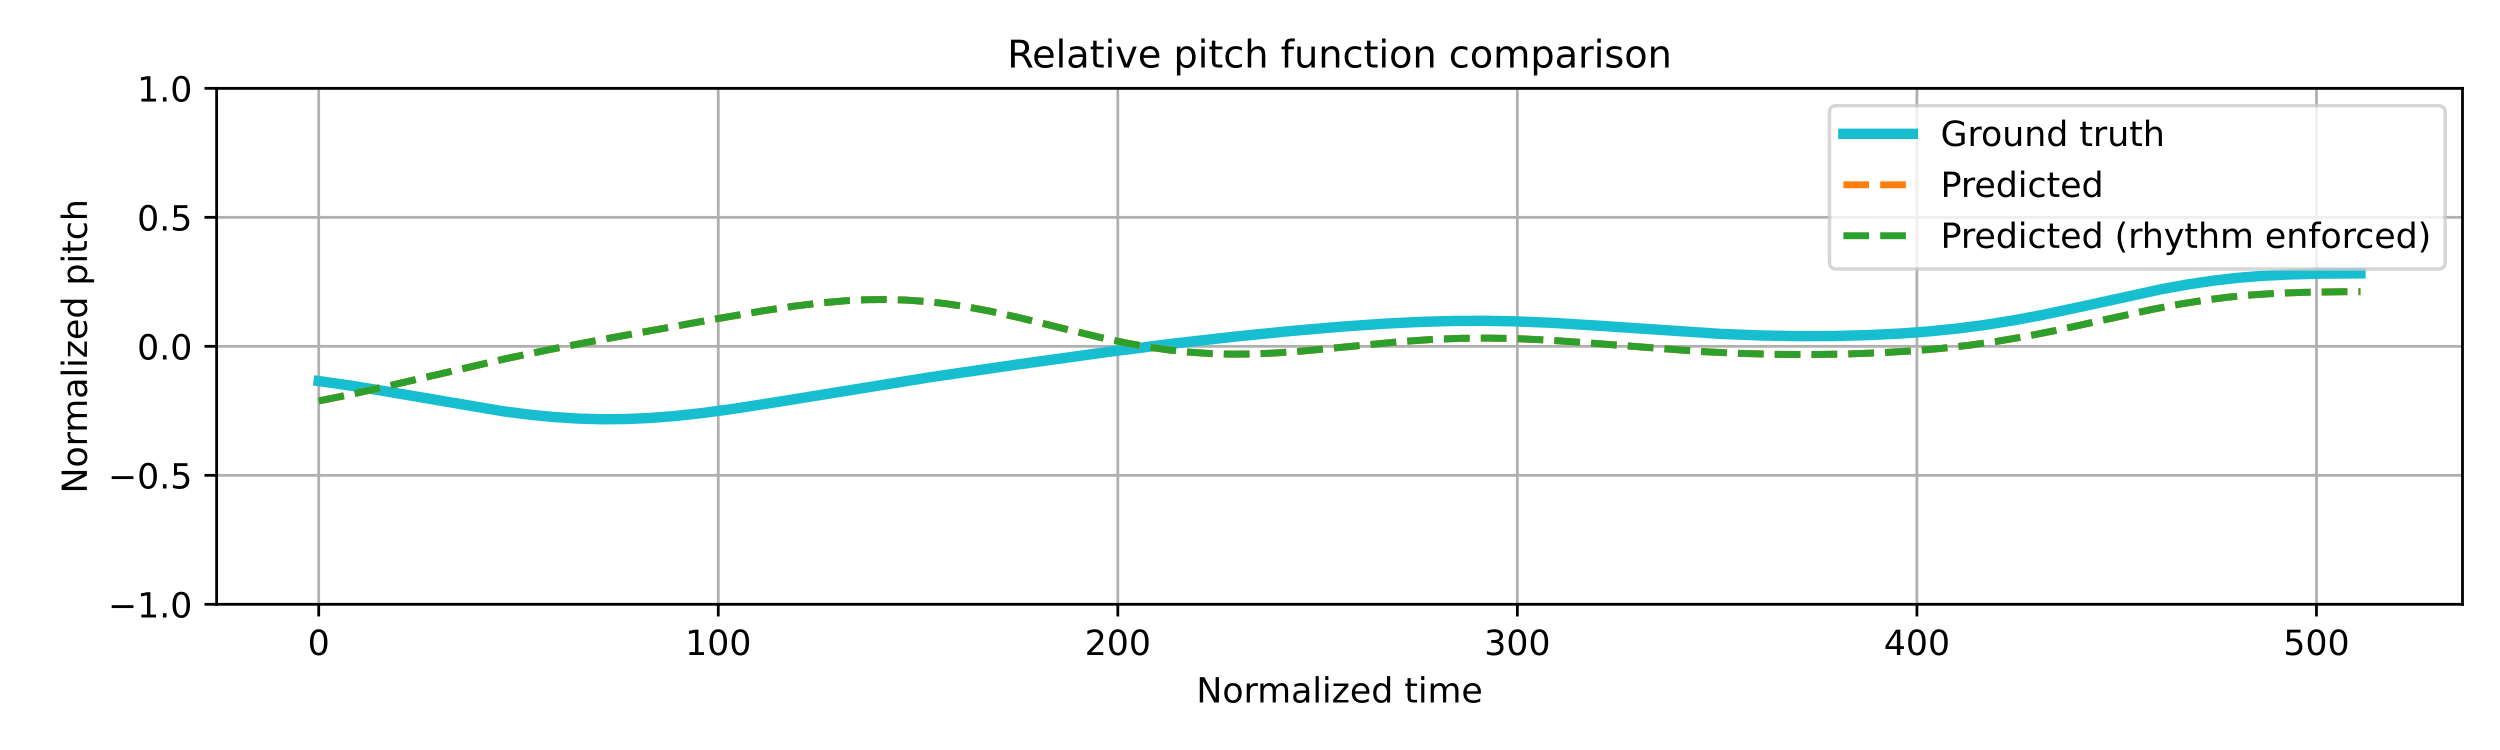
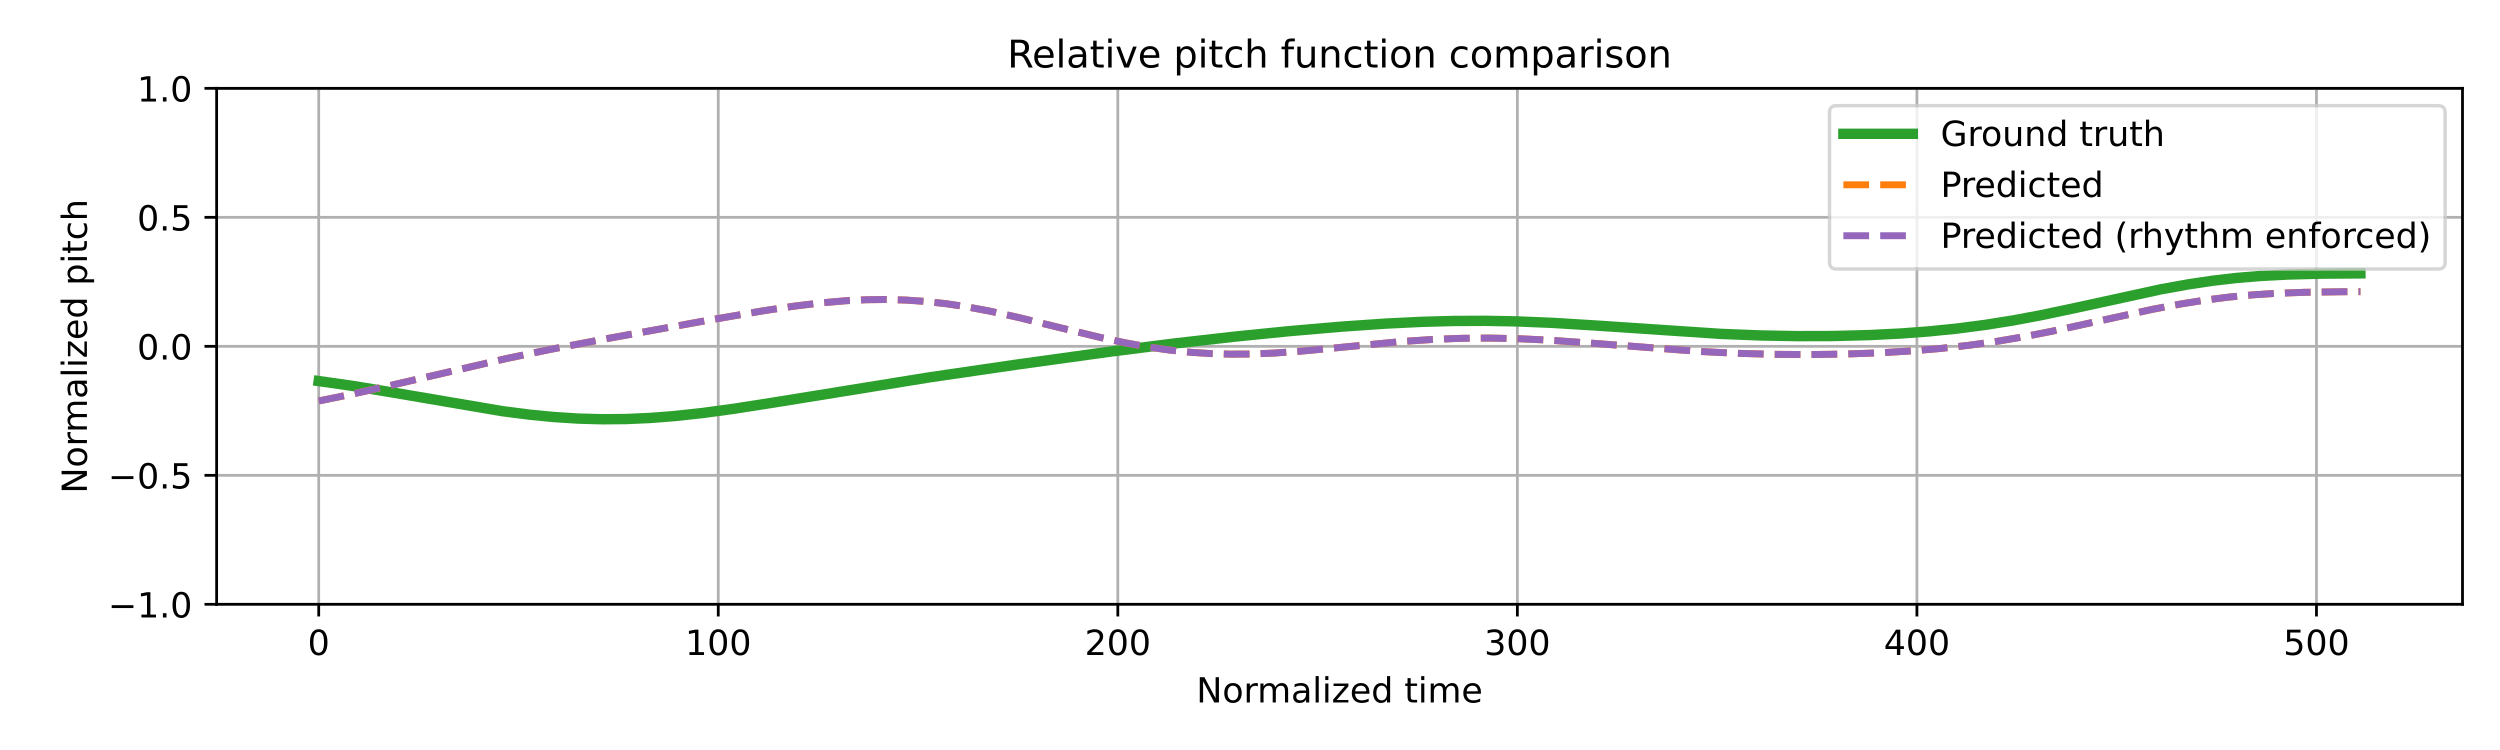
<svg xmlns="http://www.w3.org/2000/svg" xmlns:xlink="http://www.w3.org/1999/xlink" width="720pt" height="216pt" viewBox="0 0 720 216" version="1.1">
  <defs>
    <style type="text/css">*{stroke-linejoin: round; stroke-linecap: butt}</style>
  </defs>
  <g id="figure_1">
    <g id="patch_1">
      <path d="M 0 216  L 720 216  L 720 0  L 0 0  z " style="fill: #ffffff" />
    </g>
    <g id="axes_1">
      <g id="patch_2">
        <path d="M 62.39 174.04  L 709.2 174.04  L 709.2 25.44  L 62.39 25.44  z " style="fill: #ffffff" />
      </g>
      <g id="matplotlib.axis_1">
        <g id="xtick_1">
          <g id="line2d_1">
-             <path d="M 91.79 174.04  L 91.79 25.44  " clip-path="url(#p5fb8a4e6dc)" style="fill: none; stroke: #b0b0b0; stroke-width: 0.8; stroke-linecap: square" />
+             <path d="M 91.79 174.04  L 91.79 25.44  " clip-path="url(#p3cae52151e)" style="fill: none; stroke: #b0b0b0; stroke-width: 0.8; stroke-linecap: square" />
          </g>
          <g id="line2d_2">
            <defs>
-               <path id="m353bdb9e5b" d="M 0 0  L 0 3.5  " style="stroke: #000000; stroke-width: 0.8" />
-             </defs>
-             <g>
-               <use xlink:href="#m353bdb9e5b" x="91.79" y="174.04" style="stroke: #000000; stroke-width: 0.8" />
+               <path id="macdf8c54fc" d="M 0 0  L 0 3.5  " style="stroke: #000000; stroke-width: 0.8" />
+             </defs>
+             <g>
+               <use xlink:href="#macdf8c54fc" x="91.79" y="174.04" style="stroke: #000000; stroke-width: 0.8" />
            </g>
          </g>
          <g id="text_1">
            <g transform="translate(88.60921 188.6384) scale(0.1 -0.1)">
              <defs>
                <path id="DejaVuSans-30" d="M 2034 4250  Q 1547 4250 1301 3770  Q 1056 3291 1056 2328  Q 1056 1369 1301 889  Q 1547 409 2034 409  Q 2525 409 2770 889  Q 3016 1369 3016 2328  Q 3016 3291 2770 3770  Q 2525 4250 2034 4250  z M 2034 4750  Q 2819 4750 3233 4129  Q 3647 3509 3647 2328  Q 3647 1150 3233 529  Q 2819 -91 2034 -91  Q 1250 -91 836 529  Q 422 1150 422 2328  Q 422 3509 836 4129  Q 1250 4750 2034 4750  z " transform="scale(0.015625)" />
              </defs>
              <use xlink:href="#DejaVuSans-30" />
            </g>
          </g>
        </g>
        <g id="xtick_2">
          <g id="line2d_3">
-             <path d="M 206.861 174.04  L 206.861 25.44  " clip-path="url(#p5fb8a4e6dc)" style="fill: none; stroke: #b0b0b0; stroke-width: 0.8; stroke-linecap: square" />
+             <path d="M 206.861 174.04  L 206.861 25.44  " clip-path="url(#p3cae52151e)" style="fill: none; stroke: #b0b0b0; stroke-width: 0.8; stroke-linecap: square" />
          </g>
          <g id="line2d_4">
            <g>
-               <use xlink:href="#m353bdb9e5b" x="206.861" y="174.04" style="stroke: #000000; stroke-width: 0.8" />
+               <use xlink:href="#macdf8c54fc" x="206.861" y="174.04" style="stroke: #000000; stroke-width: 0.8" />
            </g>
          </g>
          <g id="text_2">
            <g transform="translate(197.317 188.6384) scale(0.1 -0.1)">
              <defs>
                <path id="DejaVuSans-31" d="M 794 531  L 1825 531  L 1825 4091  L 703 3866  L 703 4441  L 1819 4666  L 2450 4666  L 2450 531  L 3481 531  L 3481 0  L 794 0  L 794 531  z " transform="scale(0.015625)" />
              </defs>
              <use xlink:href="#DejaVuSans-31" />
              <use xlink:href="#DejaVuSans-30" transform="translate(63.62305 0)" />
              <use xlink:href="#DejaVuSans-30" transform="translate(127.2461 0)" />
            </g>
          </g>
        </g>
        <g id="xtick_3">
          <g id="line2d_5">
-             <path d="M 321.931 174.04  L 321.931 25.44  " clip-path="url(#p5fb8a4e6dc)" style="fill: none; stroke: #b0b0b0; stroke-width: 0.8; stroke-linecap: square" />
+             <path d="M 321.931 174.04  L 321.931 25.44  " clip-path="url(#p3cae52151e)" style="fill: none; stroke: #b0b0b0; stroke-width: 0.8; stroke-linecap: square" />
          </g>
          <g id="line2d_6">
            <g>
-               <use xlink:href="#m353bdb9e5b" x="321.931" y="174.04" style="stroke: #000000; stroke-width: 0.8" />
+               <use xlink:href="#macdf8c54fc" x="321.931" y="174.04" style="stroke: #000000; stroke-width: 0.8" />
            </g>
          </g>
          <g id="text_3">
            <g transform="translate(312.3872 188.6384) scale(0.1 -0.1)">
              <defs>
                <path id="DejaVuSans-32" d="M 1228 531  L 3431 531  L 3431 0  L 469 0  L 469 531  Q 828 903 1448 1529  Q 2069 2156 2228 2338  Q 2531 2678 2651 2914  Q 2772 3150 2772 3378  Q 2772 3750 2511 3984  Q 2250 4219 1831 4219  Q 1534 4219 1204 4116  Q 875 4013 500 3803  L 500 4441  Q 881 4594 1212 4672  Q 1544 4750 1819 4750  Q 2544 4750 2975 4387  Q 3406 4025 3406 3419  Q 3406 3131 3298 2873  Q 3191 2616 2906 2266  Q 2828 2175 2409 1742  Q 1991 1309 1228 531  z " transform="scale(0.015625)" />
              </defs>
              <use xlink:href="#DejaVuSans-32" />
              <use xlink:href="#DejaVuSans-30" transform="translate(63.62305 0)" />
              <use xlink:href="#DejaVuSans-30" transform="translate(127.2461 0)" />
            </g>
          </g>
        </g>
        <g id="xtick_4">
          <g id="line2d_7">
-             <path d="M 437.001 174.04  L 437.001 25.44  " clip-path="url(#p5fb8a4e6dc)" style="fill: none; stroke: #b0b0b0; stroke-width: 0.8; stroke-linecap: square" />
+             <path d="M 437.001 174.04  L 437.001 25.44  " clip-path="url(#p3cae52151e)" style="fill: none; stroke: #b0b0b0; stroke-width: 0.8; stroke-linecap: square" />
          </g>
          <g id="line2d_8">
            <g>
-               <use xlink:href="#m353bdb9e5b" x="437.001" y="174.04" style="stroke: #000000; stroke-width: 0.8" />
+               <use xlink:href="#macdf8c54fc" x="437.001" y="174.04" style="stroke: #000000; stroke-width: 0.8" />
            </g>
          </g>
          <g id="text_4">
            <g transform="translate(427.4575 188.6384) scale(0.1 -0.1)">
              <defs>
                <path id="DejaVuSans-33" d="M 2597 2516  Q 3050 2419 3304 2112  Q 3559 1806 3559 1356  Q 3559 666 3084 287  Q 2609 -91 1734 -91  Q 1441 -91 1130 -33  Q 819 25 488 141  L 488 750  Q 750 597 1062 519  Q 1375 441 1716 441  Q 2309 441 2620 675  Q 2931 909 2931 1356  Q 2931 1769 2642 2001  Q 2353 2234 1838 2234  L 1294 2234  L 1294 2753  L 1863 2753  Q 2328 2753 2575 2939  Q 2822 3125 2822 3475  Q 2822 3834 2567 4026  Q 2313 4219 1838 4219  Q 1578 4219 1281 4162  Q 984 4106 628 3988  L 628 4550  Q 988 4650 1302 4700  Q 1616 4750 1894 4750  Q 2613 4750 3031 4423  Q 3450 4097 3450 3541  Q 3450 3153 3228 2886  Q 3006 2619 2597 2516  z " transform="scale(0.015625)" />
              </defs>
              <use xlink:href="#DejaVuSans-33" />
              <use xlink:href="#DejaVuSans-30" transform="translate(63.62305 0)" />
              <use xlink:href="#DejaVuSans-30" transform="translate(127.2461 0)" />
            </g>
          </g>
        </g>
        <g id="xtick_5">
          <g id="line2d_9">
-             <path d="M 552.072 174.04  L 552.072 25.44  " clip-path="url(#p5fb8a4e6dc)" style="fill: none; stroke: #b0b0b0; stroke-width: 0.8; stroke-linecap: square" />
+             <path d="M 552.072 174.04  L 552.072 25.44  " clip-path="url(#p3cae52151e)" style="fill: none; stroke: #b0b0b0; stroke-width: 0.8; stroke-linecap: square" />
          </g>
          <g id="line2d_10">
            <g>
-               <use xlink:href="#m353bdb9e5b" x="552.072" y="174.04" style="stroke: #000000; stroke-width: 0.8" />
+               <use xlink:href="#macdf8c54fc" x="552.072" y="174.04" style="stroke: #000000; stroke-width: 0.8" />
            </g>
          </g>
          <g id="text_5">
            <g transform="translate(542.5278 188.6384) scale(0.1 -0.1)">
              <defs>
                <path id="DejaVuSans-34" d="M 2419 4116  L 825 1625  L 2419 1625  L 2419 4116  z M 2253 4666  L 3047 4666  L 3047 1625  L 3713 1625  L 3713 1100  L 3047 1100  L 3047 0  L 2419 0  L 2419 1100  L 313 1100  L 313 1709  L 2253 4666  z " transform="scale(0.015625)" />
              </defs>
              <use xlink:href="#DejaVuSans-34" />
              <use xlink:href="#DejaVuSans-30" transform="translate(63.62305 0)" />
              <use xlink:href="#DejaVuSans-30" transform="translate(127.2461 0)" />
            </g>
          </g>
        </g>
        <g id="xtick_6">
          <g id="line2d_11">
-             <path d="M 667.142 174.04  L 667.142 25.44  " clip-path="url(#p5fb8a4e6dc)" style="fill: none; stroke: #b0b0b0; stroke-width: 0.8; stroke-linecap: square" />
+             <path d="M 667.142 174.04  L 667.142 25.44  " clip-path="url(#p3cae52151e)" style="fill: none; stroke: #b0b0b0; stroke-width: 0.8; stroke-linecap: square" />
          </g>
          <g id="line2d_12">
            <g>
-               <use xlink:href="#m353bdb9e5b" x="667.142" y="174.04" style="stroke: #000000; stroke-width: 0.8" />
+               <use xlink:href="#macdf8c54fc" x="667.142" y="174.04" style="stroke: #000000; stroke-width: 0.8" />
            </g>
          </g>
          <g id="text_6">
            <g transform="translate(657.5981 188.6384) scale(0.1 -0.1)">
              <defs>
                <path id="DejaVuSans-35" d="M 691 4666  L 3169 4666  L 3169 4134  L 1269 4134  L 1269 2991  Q 1406 3038 1543 3061  Q 1681 3084 1819 3084  Q 2600 3084 3056 2656  Q 3513 2228 3513 1497  Q 3513 744 3044 326  Q 2575 -91 1722 -91  Q 1428 -91 1123 -41  Q 819 9 494 109  L 494 744  Q 775 591 1075 516  Q 1375 441 1709 441  Q 2250 441 2565 725  Q 2881 1009 2881 1497  Q 2881 1984 2565 2268  Q 2250 2553 1709 2553  Q 1456 2553 1204 2497  Q 953 2441 691 2322  L 691 4666  z " transform="scale(0.015625)" />
              </defs>
              <use xlink:href="#DejaVuSans-35" />
              <use xlink:href="#DejaVuSans-30" transform="translate(63.62305 0)" />
              <use xlink:href="#DejaVuSans-30" transform="translate(127.2461 0)" />
            </g>
          </g>
        </g>
        <g id="text_7">
          <g transform="translate(344.5544 202.3166) scale(0.1 -0.1)">
            <defs>
              <path id="DejaVuSans-4e" d="M 628 4666  L 1478 4666  L 3547 763  L 3547 4666  L 4159 4666  L 4159 0  L 3309 0  L 1241 3903  L 1241 0  L 628 0  L 628 4666  z " transform="scale(0.015625)" />
              <path id="DejaVuSans-6f" d="M 1959 3097  Q 1497 3097 1228 2736  Q 959 2375 959 1747  Q 959 1119 1226 758  Q 1494 397 1959 397  Q 2419 397 2687 759  Q 2956 1122 2956 1747  Q 2956 2369 2687 2733  Q 2419 3097 1959 3097  z M 1959 3584  Q 2709 3584 3137 3096  Q 3566 2609 3566 1747  Q 3566 888 3137 398  Q 2709 -91 1959 -91  Q 1206 -91 779 398  Q 353 888 353 1747  Q 353 2609 779 3096  Q 1206 3584 1959 3584  z " transform="scale(0.015625)" />
              <path id="DejaVuSans-72" d="M 2631 2963  Q 2534 3019 2420 3045  Q 2306 3072 2169 3072  Q 1681 3072 1420 2755  Q 1159 2438 1159 1844  L 1159 0  L 581 0  L 581 3500  L 1159 3500  L 1159 2956  Q 1341 3275 1631 3429  Q 1922 3584 2338 3584  Q 2397 3584 2469 3576  Q 2541 3569 2628 3553  L 2631 2963  z " transform="scale(0.015625)" />
              <path id="DejaVuSans-6d" d="M 3328 2828  Q 3544 3216 3844 3400  Q 4144 3584 4550 3584  Q 5097 3584 5394 3201  Q 5691 2819 5691 2113  L 5691 0  L 5113 0  L 5113 2094  Q 5113 2597 4934 2840  Q 4756 3084 4391 3084  Q 3944 3084 3684 2787  Q 3425 2491 3425 1978  L 3425 0  L 2847 0  L 2847 2094  Q 2847 2600 2669 2842  Q 2491 3084 2119 3084  Q 1678 3084 1418 2786  Q 1159 2488 1159 1978  L 1159 0  L 581 0  L 581 3500  L 1159 3500  L 1159 2956  Q 1356 3278 1631 3431  Q 1906 3584 2284 3584  Q 2666 3584 2933 3390  Q 3200 3197 3328 2828  z " transform="scale(0.015625)" />
              <path id="DejaVuSans-61" d="M 2194 1759  Q 1497 1759 1228 1600  Q 959 1441 959 1056  Q 959 750 1161 570  Q 1363 391 1709 391  Q 2188 391 2477 730  Q 2766 1069 2766 1631  L 2766 1759  L 2194 1759  z M 3341 1997  L 3341 0  L 2766 0  L 2766 531  Q 2569 213 2275 61  Q 1981 -91 1556 -91  Q 1019 -91 701 211  Q 384 513 384 1019  Q 384 1609 779 1909  Q 1175 2209 1959 2209  L 2766 2209  L 2766 2266  Q 2766 2663 2505 2880  Q 2244 3097 1772 3097  Q 1472 3097 1187 3025  Q 903 2953 641 2809  L 641 3341  Q 956 3463 1253 3523  Q 1550 3584 1831 3584  Q 2591 3584 2966 3190  Q 3341 2797 3341 1997  z " transform="scale(0.015625)" />
              <path id="DejaVuSans-6c" d="M 603 4863  L 1178 4863  L 1178 0  L 603 0  L 603 4863  z " transform="scale(0.015625)" />
              <path id="DejaVuSans-69" d="M 603 3500  L 1178 3500  L 1178 0  L 603 0  L 603 3500  z M 603 4863  L 1178 4863  L 1178 4134  L 603 4134  L 603 4863  z " transform="scale(0.015625)" />
              <path id="DejaVuSans-7a" d="M 353 3500  L 3084 3500  L 3084 2975  L 922 459  L 3084 459  L 3084 0  L 275 0  L 275 525  L 2438 3041  L 353 3041  L 353 3500  z " transform="scale(0.015625)" />
              <path id="DejaVuSans-65" d="M 3597 1894  L 3597 1613  L 953 1613  Q 991 1019 1311 708  Q 1631 397 2203 397  Q 2534 397 2845 478  Q 3156 559 3463 722  L 3463 178  Q 3153 47 2828 -22  Q 2503 -91 2169 -91  Q 1331 -91 842 396  Q 353 884 353 1716  Q 353 2575 817 3079  Q 1281 3584 2069 3584  Q 2775 3584 3186 3129  Q 3597 2675 3597 1894  z M 3022 2063  Q 3016 2534 2758 2815  Q 2500 3097 2075 3097  Q 1594 3097 1305 2825  Q 1016 2553 972 2059  L 3022 2063  z " transform="scale(0.015625)" />
              <path id="DejaVuSans-64" d="M 2906 2969  L 2906 4863  L 3481 4863  L 3481 0  L 2906 0  L 2906 525  Q 2725 213 2448 61  Q 2172 -91 1784 -91  Q 1150 -91 751 415  Q 353 922 353 1747  Q 353 2572 751 3078  Q 1150 3584 1784 3584  Q 2172 3584 2448 3432  Q 2725 3281 2906 2969  z M 947 1747  Q 947 1113 1208 752  Q 1469 391 1925 391  Q 2381 391 2643 752  Q 2906 1113 2906 1747  Q 2906 2381 2643 2742  Q 2381 3103 1925 3103  Q 1469 3103 1208 2742  Q 947 2381 947 1747  z " transform="scale(0.015625)" />
              <path id="DejaVuSans-20" transform="scale(0.015625)" />
              <path id="DejaVuSans-74" d="M 1172 4494  L 1172 3500  L 2356 3500  L 2356 3053  L 1172 3053  L 1172 1153  Q 1172 725 1289 603  Q 1406 481 1766 481  L 2356 481  L 2356 0  L 1766 0  Q 1100 0 847 248  Q 594 497 594 1153  L 594 3053  L 172 3053  L 172 3500  L 594 3500  L 594 4494  L 1172 4494  z " transform="scale(0.015625)" />
            </defs>
            <use xlink:href="#DejaVuSans-4e" />
            <use xlink:href="#DejaVuSans-6f" transform="translate(74.80469 0)" />
            <use xlink:href="#DejaVuSans-72" transform="translate(135.9863 0)" />
            <use xlink:href="#DejaVuSans-6d" transform="translate(175.3496 0)" />
            <use xlink:href="#DejaVuSans-61" transform="translate(272.7617 0)" />
            <use xlink:href="#DejaVuSans-6c" transform="translate(334.041 0)" />
            <use xlink:href="#DejaVuSans-69" transform="translate(361.8242 0)" />
            <use xlink:href="#DejaVuSans-7a" transform="translate(389.6074 0)" />
            <use xlink:href="#DejaVuSans-65" transform="translate(442.0977 0)" />
            <use xlink:href="#DejaVuSans-64" transform="translate(503.6211 0)" />
            <use xlink:href="#DejaVuSans-20" transform="translate(567.0977 0)" />
            <use xlink:href="#DejaVuSans-74" transform="translate(598.8848 0)" />
            <use xlink:href="#DejaVuSans-69" transform="translate(638.0938 0)" />
            <use xlink:href="#DejaVuSans-6d" transform="translate(665.877 0)" />
            <use xlink:href="#DejaVuSans-65" transform="translate(763.2891 0)" />
          </g>
        </g>
      </g>
      <g id="matplotlib.axis_2">
        <g id="ytick_1">
          <g id="line2d_13">
-             <path d="M 62.39 174.04  L 709.2 174.04  " clip-path="url(#p5fb8a4e6dc)" style="fill: none; stroke: #b0b0b0; stroke-width: 0.8; stroke-linecap: square" />
+             <path d="M 62.39 174.04  L 709.2 174.04  " clip-path="url(#p3cae52151e)" style="fill: none; stroke: #b0b0b0; stroke-width: 0.8; stroke-linecap: square" />
          </g>
          <g id="line2d_14">
            <defs>
-               <path id="mafdc476814" d="M 0 0  L -3.5 0  " style="stroke: #000000; stroke-width: 0.8" />
-             </defs>
-             <g>
-               <use xlink:href="#mafdc476814" x="62.39" y="174.04" style="stroke: #000000; stroke-width: 0.8" />
+               <path id="mbfb6e3e167" d="M 0 0  L -3.5 0  " style="stroke: #000000; stroke-width: 0.8" />
+             </defs>
+             <g>
+               <use xlink:href="#mbfb6e3e167" x="62.39" y="174.04" style="stroke: #000000; stroke-width: 0.8" />
            </g>
          </g>
          <g id="text_8">
            <g transform="translate(31.10719 177.8392) scale(0.1 -0.1)">
              <defs>
                <path id="DejaVuSans-2212" d="M 678 2272  L 4684 2272  L 4684 1741  L 678 1741  L 678 2272  z " transform="scale(0.015625)" />
                <path id="DejaVuSans-2e" d="M 684 794  L 1344 794  L 1344 0  L 684 0  L 684 794  z " transform="scale(0.015625)" />
              </defs>
              <use xlink:href="#DejaVuSans-2212" />
              <use xlink:href="#DejaVuSans-31" transform="translate(83.78906 0)" />
              <use xlink:href="#DejaVuSans-2e" transform="translate(147.4121 0)" />
              <use xlink:href="#DejaVuSans-30" transform="translate(179.1992 0)" />
            </g>
          </g>
        </g>
        <g id="ytick_2">
          <g id="line2d_15">
-             <path d="M 62.39 136.89  L 709.2 136.89  " clip-path="url(#p5fb8a4e6dc)" style="fill: none; stroke: #b0b0b0; stroke-width: 0.8; stroke-linecap: square" />
+             <path d="M 62.39 136.89  L 709.2 136.89  " clip-path="url(#p3cae52151e)" style="fill: none; stroke: #b0b0b0; stroke-width: 0.8; stroke-linecap: square" />
          </g>
          <g id="line2d_16">
            <g>
-               <use xlink:href="#mafdc476814" x="62.39" y="136.89" style="stroke: #000000; stroke-width: 0.8" />
+               <use xlink:href="#mbfb6e3e167" x="62.39" y="136.89" style="stroke: #000000; stroke-width: 0.8" />
            </g>
          </g>
          <g id="text_9">
            <g transform="translate(31.10719 140.6892) scale(0.1 -0.1)">
              <use xlink:href="#DejaVuSans-2212" />
              <use xlink:href="#DejaVuSans-30" transform="translate(83.78906 0)" />
              <use xlink:href="#DejaVuSans-2e" transform="translate(147.4121 0)" />
              <use xlink:href="#DejaVuSans-35" transform="translate(179.1992 0)" />
            </g>
          </g>
        </g>
        <g id="ytick_3">
          <g id="line2d_17">
-             <path d="M 62.39 99.74  L 709.2 99.74  " clip-path="url(#p5fb8a4e6dc)" style="fill: none; stroke: #b0b0b0; stroke-width: 0.8; stroke-linecap: square" />
+             <path d="M 62.39 99.74  L 709.2 99.74  " clip-path="url(#p3cae52151e)" style="fill: none; stroke: #b0b0b0; stroke-width: 0.8; stroke-linecap: square" />
          </g>
          <g id="line2d_18">
            <g>
-               <use xlink:href="#mafdc476814" x="62.39" y="99.74" style="stroke: #000000; stroke-width: 0.8" />
+               <use xlink:href="#mbfb6e3e167" x="62.39" y="99.74" style="stroke: #000000; stroke-width: 0.8" />
            </g>
          </g>
          <g id="text_10">
            <g transform="translate(39.48687 103.5392) scale(0.1 -0.1)">
              <use xlink:href="#DejaVuSans-30" />
              <use xlink:href="#DejaVuSans-2e" transform="translate(63.62305 0)" />
              <use xlink:href="#DejaVuSans-30" transform="translate(95.41016 0)" />
            </g>
          </g>
        </g>
        <g id="ytick_4">
          <g id="line2d_19">
-             <path d="M 62.39 62.59  L 709.2 62.59  " clip-path="url(#p5fb8a4e6dc)" style="fill: none; stroke: #b0b0b0; stroke-width: 0.8; stroke-linecap: square" />
+             <path d="M 62.39 62.59  L 709.2 62.59  " clip-path="url(#p3cae52151e)" style="fill: none; stroke: #b0b0b0; stroke-width: 0.8; stroke-linecap: square" />
          </g>
          <g id="line2d_20">
            <g>
-               <use xlink:href="#mafdc476814" x="62.39" y="62.59" style="stroke: #000000; stroke-width: 0.8" />
+               <use xlink:href="#mbfb6e3e167" x="62.39" y="62.59" style="stroke: #000000; stroke-width: 0.8" />
            </g>
          </g>
          <g id="text_11">
            <g transform="translate(39.48687 66.38922) scale(0.1 -0.1)">
              <use xlink:href="#DejaVuSans-30" />
              <use xlink:href="#DejaVuSans-2e" transform="translate(63.62305 0)" />
              <use xlink:href="#DejaVuSans-35" transform="translate(95.41016 0)" />
            </g>
          </g>
        </g>
        <g id="ytick_5">
          <g id="line2d_21">
-             <path d="M 62.39 25.44  L 709.2 25.44  " clip-path="url(#p5fb8a4e6dc)" style="fill: none; stroke: #b0b0b0; stroke-width: 0.8; stroke-linecap: square" />
+             <path d="M 62.39 25.44  L 709.2 25.44  " clip-path="url(#p3cae52151e)" style="fill: none; stroke: #b0b0b0; stroke-width: 0.8; stroke-linecap: square" />
          </g>
          <g id="line2d_22">
            <g>
-               <use xlink:href="#mafdc476814" x="62.39" y="25.44" style="stroke: #000000; stroke-width: 0.8" />
+               <use xlink:href="#mbfb6e3e167" x="62.39" y="25.44" style="stroke: #000000; stroke-width: 0.8" />
            </g>
          </g>
          <g id="text_12">
            <g transform="translate(39.48687 29.23922) scale(0.1 -0.1)">
              <use xlink:href="#DejaVuSans-31" />
              <use xlink:href="#DejaVuSans-2e" transform="translate(63.62305 0)" />
              <use xlink:href="#DejaVuSans-30" transform="translate(95.41016 0)" />
            </g>
          </g>
        </g>
        <g id="text_13">
          <g transform="translate(25.0275 142.1259) rotate(-90) scale(0.1 -0.1)">
            <defs>
              <path id="DejaVuSans-70" d="M 1159 525  L 1159 -1331  L 581 -1331  L 581 3500  L 1159 3500  L 1159 2969  Q 1341 3281 1617 3432  Q 1894 3584 2278 3584  Q 2916 3584 3314 3078  Q 3713 2572 3713 1747  Q 3713 922 3314 415  Q 2916 -91 2278 -91  Q 1894 -91 1617 61  Q 1341 213 1159 525  z M 3116 1747  Q 3116 2381 2855 2742  Q 2594 3103 2138 3103  Q 1681 3103 1420 2742  Q 1159 2381 1159 1747  Q 1159 1113 1420 752  Q 1681 391 2138 391  Q 2594 391 2855 752  Q 3116 1113 3116 1747  z " transform="scale(0.015625)" />
              <path id="DejaVuSans-63" d="M 3122 3366  L 3122 2828  Q 2878 2963 2633 3030  Q 2388 3097 2138 3097  Q 1578 3097 1268 2742  Q 959 2388 959 1747  Q 959 1106 1268 751  Q 1578 397 2138 397  Q 2388 397 2633 464  Q 2878 531 3122 666  L 3122 134  Q 2881 22 2623 -34  Q 2366 -91 2075 -91  Q 1284 -91 818 406  Q 353 903 353 1747  Q 353 2603 823 3093  Q 1294 3584 2113 3584  Q 2378 3584 2631 3529  Q 2884 3475 3122 3366  z " transform="scale(0.015625)" />
              <path id="DejaVuSans-68" d="M 3513 2113  L 3513 0  L 2938 0  L 2938 2094  Q 2938 2591 2744 2837  Q 2550 3084 2163 3084  Q 1697 3084 1428 2787  Q 1159 2491 1159 1978  L 1159 0  L 581 0  L 581 4863  L 1159 4863  L 1159 2956  Q 1366 3272 1645 3428  Q 1925 3584 2291 3584  Q 2894 3584 3203 3211  Q 3513 2838 3513 2113  z " transform="scale(0.015625)" />
            </defs>
            <use xlink:href="#DejaVuSans-4e" />
            <use xlink:href="#DejaVuSans-6f" transform="translate(74.80469 0)" />
            <use xlink:href="#DejaVuSans-72" transform="translate(135.9863 0)" />
            <use xlink:href="#DejaVuSans-6d" transform="translate(175.3496 0)" />
            <use xlink:href="#DejaVuSans-61" transform="translate(272.7617 0)" />
            <use xlink:href="#DejaVuSans-6c" transform="translate(334.041 0)" />
            <use xlink:href="#DejaVuSans-69" transform="translate(361.8242 0)" />
            <use xlink:href="#DejaVuSans-7a" transform="translate(389.6074 0)" />
            <use xlink:href="#DejaVuSans-65" transform="translate(442.0977 0)" />
            <use xlink:href="#DejaVuSans-64" transform="translate(503.6211 0)" />
            <use xlink:href="#DejaVuSans-20" transform="translate(567.0977 0)" />
            <use xlink:href="#DejaVuSans-70" transform="translate(598.8848 0)" />
            <use xlink:href="#DejaVuSans-69" transform="translate(662.3613 0)" />
            <use xlink:href="#DejaVuSans-74" transform="translate(690.1445 0)" />
            <use xlink:href="#DejaVuSans-63" transform="translate(729.3535 0)" />
            <use xlink:href="#DejaVuSans-68" transform="translate(784.334 0)" />
          </g>
        </g>
      </g>
      <g id="line2d_23">
-         <path d="M 91.79 109.748  L 100.996 111.054  L 111.352 112.748  L 144.723 118.425  L 152.778 119.453  L 159.682 120.12  L 166.586 120.556  L 173.49 120.745  L 180.395 120.68  L 187.299 120.369  L 194.203 119.831  L 202.258 118.959  L 211.464 117.709  L 222.971 115.908  L 267.848 108.649  L 293.163 104.949  L 319.63 101.283  L 338.041 98.944  L 355.301 96.981  L 371.411 95.363  L 386.37 94.073  L 399.028 93.2  L 409.384 92.693  L 418.59 92.439  L 427.796 92.395  L 437.001 92.567  L 447.358 92.996  L 460.015 93.778  L 495.687 96.164  L 507.194 96.615  L 517.55 96.805  L 527.907 96.775  L 538.263 96.508  L 547.469 96.047  L 555.524 95.445  L 563.579 94.631  L 571.633 93.585  L 579.688 92.301  L 587.743 90.795  L 598.1 88.605  L 622.264 83.336  L 630.319 81.878  L 637.224 80.852  L 644.128 80.052  L 651.032 79.476  L 659.087 79.053  L 668.293 78.816  L 679.8 78.728  L 679.8 78.728  " clip-path="url(#p5fb8a4e6dc)" style="fill: none; stroke: #17becf; stroke-width: 3; stroke-linecap: square" />
+         <path d="M 91.79 109.748  L 100.996 111.054  L 111.352 112.748  L 144.723 118.425  L 152.778 119.453  L 159.682 120.12  L 166.586 120.556  L 173.49 120.745  L 180.395 120.68  L 187.299 120.369  L 194.203 119.831  L 202.258 118.959  L 211.464 117.709  L 222.971 115.908  L 267.848 108.649  L 293.163 104.949  L 319.63 101.283  L 338.041 98.944  L 355.301 96.981  L 371.411 95.363  L 386.37 94.073  L 399.028 93.2  L 409.384 92.693  L 418.59 92.439  L 427.796 92.395  L 437.001 92.567  L 447.358 92.996  L 460.015 93.778  L 495.687 96.164  L 507.194 96.615  L 517.55 96.805  L 527.907 96.775  L 538.263 96.508  L 547.469 96.047  L 555.524 95.445  L 563.579 94.631  L 571.633 93.585  L 579.688 92.301  L 587.743 90.795  L 598.1 88.605  L 622.264 83.336  L 630.319 81.878  L 637.224 80.852  L 644.128 80.052  L 651.032 79.476  L 659.087 79.053  L 668.293 78.816  L 679.8 78.728  L 679.8 78.728  " clip-path="url(#p3cae52151e)" style="fill: none; stroke: #2ca02c; stroke-width: 3; stroke-linecap: square" />
      </g>
      <g id="line2d_24">
-         <path d="M 91.79 115.476  L 100.996 113.598  L 112.503 110.994  L 145.873 103.252  L 158.531 100.625  L 173.49 97.763  L 204.559 92.129  L 219.518 89.554  L 228.724 88.171  L 236.779 87.198  L 243.683 86.608  L 249.437 86.325  L 255.19 86.258  L 260.944 86.422  L 266.697 86.825  L 272.451 87.464  L 278.204 88.323  L 285.109 89.613  L 293.163 91.394  L 304.67 94.225  L 317.328 97.29  L 324.232 98.762  L 331.137 100.003  L 336.89 100.824  L 342.644 101.431  L 348.397 101.819  L 354.151 101.991  L 359.904 101.96  L 366.808 101.689  L 374.863 101.118  L 386.37 100.021  L 403.631 98.368  L 412.837 97.744  L 420.891 97.433  L 428.946 97.364  L 437.001 97.53  L 446.207 97.968  L 457.714 98.781  L 489.934 101.242  L 500.29 101.749  L 510.646 102.042  L 521.003 102.115  L 531.359 101.97  L 541.715 101.594  L 550.921 101.038  L 558.976 100.35  L 567.031 99.446  L 575.086 98.309  L 583.141 96.939  L 592.346 95.12  L 605.004 92.338  L 619.963 89.079  L 628.018 87.551  L 634.922 86.45  L 641.826 85.572  L 648.731 84.922  L 655.635 84.481  L 663.69 84.184  L 674.046 84.03  L 679.8 84.004  L 679.8 84.004  " clip-path="url(#p5fb8a4e6dc)" style="fill: none; stroke-dasharray: 7.4,3.2; stroke-dashoffset: 0; stroke: #ff7f0e; stroke-width: 2" />
+         <path d="M 91.79 115.476  L 100.996 113.598  L 112.503 110.994  L 145.873 103.252  L 158.531 100.625  L 173.49 97.763  L 204.559 92.129  L 219.518 89.554  L 228.724 88.171  L 236.779 87.198  L 243.683 86.608  L 249.437 86.325  L 255.19 86.258  L 260.944 86.422  L 266.697 86.825  L 272.451 87.464  L 278.204 88.323  L 285.109 89.613  L 293.163 91.394  L 304.67 94.225  L 317.328 97.29  L 324.232 98.762  L 331.137 100.003  L 336.89 100.824  L 342.644 101.431  L 348.397 101.819  L 354.151 101.991  L 359.904 101.96  L 366.808 101.689  L 374.863 101.118  L 386.37 100.021  L 403.631 98.368  L 412.837 97.744  L 420.891 97.433  L 428.946 97.364  L 437.001 97.53  L 446.207 97.968  L 457.714 98.781  L 489.934 101.242  L 500.29 101.749  L 510.646 102.042  L 521.003 102.115  L 531.359 101.97  L 541.715 101.594  L 550.921 101.038  L 558.976 100.35  L 567.031 99.446  L 575.086 98.309  L 583.141 96.939  L 592.346 95.12  L 605.004 92.338  L 619.963 89.079  L 628.018 87.551  L 634.922 86.45  L 641.826 85.572  L 648.731 84.922  L 655.635 84.481  L 663.69 84.184  L 674.046 84.03  L 679.8 84.004  L 679.8 84.004  " clip-path="url(#p3cae52151e)" style="fill: none; stroke-dasharray: 7.4,3.2; stroke-dashoffset: 0; stroke: #ff7f0e; stroke-width: 2" />
      </g>
      <g id="line2d_25">
-         <path d="M 91.79 115.476  L 100.996 113.598  L 112.503 110.994  L 145.873 103.252  L 158.531 100.625  L 173.49 97.763  L 204.559 92.129  L 219.518 89.554  L 228.724 88.171  L 236.779 87.198  L 243.683 86.608  L 249.437 86.325  L 255.19 86.258  L 260.944 86.422  L 266.697 86.825  L 272.451 87.464  L 278.204 88.323  L 285.109 89.613  L 293.163 91.394  L 304.67 94.225  L 317.328 97.29  L 324.232 98.762  L 331.137 100.003  L 336.89 100.824  L 342.644 101.431  L 348.397 101.819  L 354.151 101.991  L 359.904 101.96  L 366.808 101.689  L 374.863 101.118  L 386.37 100.021  L 403.631 98.368  L 412.837 97.744  L 420.891 97.433  L 428.946 97.364  L 437.001 97.53  L 446.207 97.968  L 457.714 98.781  L 489.934 101.242  L 500.29 101.749  L 510.646 102.042  L 521.003 102.115  L 531.359 101.97  L 541.715 101.594  L 550.921 101.038  L 558.976 100.35  L 567.031 99.446  L 575.086 98.309  L 583.141 96.939  L 592.346 95.12  L 605.004 92.338  L 619.963 89.079  L 628.018 87.551  L 634.922 86.45  L 641.826 85.572  L 648.731 84.922  L 655.635 84.481  L 663.69 84.184  L 674.046 84.03  L 679.8 84.004  L 679.8 84.004  " clip-path="url(#p5fb8a4e6dc)" style="fill: none; stroke-dasharray: 7.4,3.2; stroke-dashoffset: 0; stroke: #2ca02c; stroke-width: 2" />
+         <path d="M 91.79 115.476  L 100.996 113.598  L 112.503 110.994  L 145.873 103.252  L 158.531 100.625  L 173.49 97.763  L 204.559 92.129  L 219.518 89.554  L 228.724 88.171  L 236.779 87.198  L 243.683 86.608  L 249.437 86.325  L 255.19 86.258  L 260.944 86.422  L 266.697 86.825  L 272.451 87.464  L 278.204 88.323  L 285.109 89.613  L 293.163 91.394  L 304.67 94.225  L 317.328 97.29  L 324.232 98.762  L 331.137 100.003  L 336.89 100.824  L 342.644 101.431  L 348.397 101.819  L 354.151 101.991  L 359.904 101.96  L 366.808 101.689  L 374.863 101.118  L 386.37 100.021  L 403.631 98.368  L 412.837 97.744  L 420.891 97.433  L 428.946 97.364  L 437.001 97.53  L 446.207 97.968  L 457.714 98.781  L 489.934 101.242  L 500.29 101.749  L 510.646 102.042  L 521.003 102.115  L 531.359 101.97  L 541.715 101.594  L 550.921 101.038  L 558.976 100.35  L 567.031 99.446  L 575.086 98.309  L 583.141 96.939  L 592.346 95.12  L 605.004 92.338  L 619.963 89.079  L 628.018 87.551  L 634.922 86.45  L 641.826 85.572  L 648.731 84.922  L 655.635 84.481  L 663.69 84.184  L 674.046 84.03  L 679.8 84.004  L 679.8 84.004  " clip-path="url(#p3cae52151e)" style="fill: none; stroke-dasharray: 7.4,3.2; stroke-dashoffset: 0; stroke: #9467bd; stroke-width: 2" />
      </g>
      <g id="patch_3">
        <path d="M 62.39 174.04  L 62.39 25.44  " style="fill: none; stroke: #000000; stroke-width: 0.8; stroke-linejoin: miter; stroke-linecap: square" />
      </g>
      <g id="patch_4">
        <path d="M 709.2 174.04  L 709.2 25.44  " style="fill: none; stroke: #000000; stroke-width: 0.8; stroke-linejoin: miter; stroke-linecap: square" />
      </g>
      <g id="patch_5">
        <path d="M 62.39 174.04  L 709.2 174.04  " style="fill: none; stroke: #000000; stroke-width: 0.8; stroke-linejoin: miter; stroke-linecap: square" />
      </g>
      <g id="patch_6">
        <path d="M 62.39 25.44  L 709.2 25.44  " style="fill: none; stroke: #000000; stroke-width: 0.8; stroke-linejoin: miter; stroke-linecap: square" />
      </g>
      <g id="text_14">
        <g transform="translate(290.1045 19.44) scale(0.11 -0.11)">
          <defs>
            <path id="DejaVuSans-52" d="M 2841 2188  Q 3044 2119 3236 1894  Q 3428 1669 3622 1275  L 4263 0  L 3584 0  L 2988 1197  Q 2756 1666 2539 1819  Q 2322 1972 1947 1972  L 1259 1972  L 1259 0  L 628 0  L 628 4666  L 2053 4666  Q 2853 4666 3247 4331  Q 3641 3997 3641 3322  Q 3641 2881 3436 2590  Q 3231 2300 2841 2188  z M 1259 4147  L 1259 2491  L 2053 2491  Q 2509 2491 2742 2702  Q 2975 2913 2975 3322  Q 2975 3731 2742 3939  Q 2509 4147 2053 4147  L 1259 4147  z " transform="scale(0.015625)" />
            <path id="DejaVuSans-76" d="M 191 3500  L 800 3500  L 1894 563  L 2988 3500  L 3597 3500  L 2284 0  L 1503 0  L 191 3500  z " transform="scale(0.015625)" />
            <path id="DejaVuSans-66" d="M 2375 4863  L 2375 4384  L 1825 4384  Q 1516 4384 1395 4259  Q 1275 4134 1275 3809  L 1275 3500  L 2222 3500  L 2222 3053  L 1275 3053  L 1275 0  L 697 0  L 697 3053  L 147 3053  L 147 3500  L 697 3500  L 697 3744  Q 697 4328 969 4595  Q 1241 4863 1831 4863  L 2375 4863  z " transform="scale(0.015625)" />
            <path id="DejaVuSans-75" d="M 544 1381  L 544 3500  L 1119 3500  L 1119 1403  Q 1119 906 1312 657  Q 1506 409 1894 409  Q 2359 409 2629 706  Q 2900 1003 2900 1516  L 2900 3500  L 3475 3500  L 3475 0  L 2900 0  L 2900 538  Q 2691 219 2414 64  Q 2138 -91 1772 -91  Q 1169 -91 856 284  Q 544 659 544 1381  z M 1991 3584  L 1991 3584  z " transform="scale(0.015625)" />
            <path id="DejaVuSans-6e" d="M 3513 2113  L 3513 0  L 2938 0  L 2938 2094  Q 2938 2591 2744 2837  Q 2550 3084 2163 3084  Q 1697 3084 1428 2787  Q 1159 2491 1159 1978  L 1159 0  L 581 0  L 581 3500  L 1159 3500  L 1159 2956  Q 1366 3272 1645 3428  Q 1925 3584 2291 3584  Q 2894 3584 3203 3211  Q 3513 2838 3513 2113  z " transform="scale(0.015625)" />
            <path id="DejaVuSans-73" d="M 2834 3397  L 2834 2853  Q 2591 2978 2328 3040  Q 2066 3103 1784 3103  Q 1356 3103 1142 2972  Q 928 2841 928 2578  Q 928 2378 1081 2264  Q 1234 2150 1697 2047  L 1894 2003  Q 2506 1872 2764 1633  Q 3022 1394 3022 966  Q 3022 478 2636 193  Q 2250 -91 1575 -91  Q 1294 -91 989 -36  Q 684 19 347 128  L 347 722  Q 666 556 975 473  Q 1284 391 1588 391  Q 1994 391 2212 530  Q 2431 669 2431 922  Q 2431 1156 2273 1281  Q 2116 1406 1581 1522  L 1381 1569  Q 847 1681 609 1914  Q 372 2147 372 2553  Q 372 3047 722 3315  Q 1072 3584 1716 3584  Q 2034 3584 2315 3537  Q 2597 3491 2834 3397  z " transform="scale(0.015625)" />
          </defs>
          <use xlink:href="#DejaVuSans-52" />
          <use xlink:href="#DejaVuSans-65" transform="translate(64.98242 0)" />
          <use xlink:href="#DejaVuSans-6c" transform="translate(126.5059 0)" />
          <use xlink:href="#DejaVuSans-61" transform="translate(154.2891 0)" />
          <use xlink:href="#DejaVuSans-74" transform="translate(215.5684 0)" />
          <use xlink:href="#DejaVuSans-69" transform="translate(254.7773 0)" />
          <use xlink:href="#DejaVuSans-76" transform="translate(282.5605 0)" />
          <use xlink:href="#DejaVuSans-65" transform="translate(341.7402 0)" />
          <use xlink:href="#DejaVuSans-20" transform="translate(403.2637 0)" />
          <use xlink:href="#DejaVuSans-70" transform="translate(435.0508 0)" />
          <use xlink:href="#DejaVuSans-69" transform="translate(498.5273 0)" />
          <use xlink:href="#DejaVuSans-74" transform="translate(526.3105 0)" />
          <use xlink:href="#DejaVuSans-63" transform="translate(565.5195 0)" />
          <use xlink:href="#DejaVuSans-68" transform="translate(620.5 0)" />
          <use xlink:href="#DejaVuSans-20" transform="translate(683.8789 0)" />
          <use xlink:href="#DejaVuSans-66" transform="translate(715.666 0)" />
          <use xlink:href="#DejaVuSans-75" transform="translate(750.8711 0)" />
          <use xlink:href="#DejaVuSans-6e" transform="translate(814.25 0)" />
          <use xlink:href="#DejaVuSans-63" transform="translate(877.6289 0)" />
          <use xlink:href="#DejaVuSans-74" transform="translate(932.6094 0)" />
          <use xlink:href="#DejaVuSans-69" transform="translate(971.8184 0)" />
          <use xlink:href="#DejaVuSans-6f" transform="translate(999.6016 0)" />
          <use xlink:href="#DejaVuSans-6e" transform="translate(1060.783 0)" />
          <use xlink:href="#DejaVuSans-20" transform="translate(1124.162 0)" />
          <use xlink:href="#DejaVuSans-63" transform="translate(1155.949 0)" />
          <use xlink:href="#DejaVuSans-6f" transform="translate(1210.93 0)" />
          <use xlink:href="#DejaVuSans-6d" transform="translate(1272.111 0)" />
          <use xlink:href="#DejaVuSans-70" transform="translate(1369.523 0)" />
          <use xlink:href="#DejaVuSans-61" transform="translate(1433 0)" />
          <use xlink:href="#DejaVuSans-72" transform="translate(1494.279 0)" />
          <use xlink:href="#DejaVuSans-69" transform="translate(1535.393 0)" />
          <use xlink:href="#DejaVuSans-73" transform="translate(1563.176 0)" />
          <use xlink:href="#DejaVuSans-6f" transform="translate(1615.275 0)" />
          <use xlink:href="#DejaVuSans-6e" transform="translate(1676.457 0)" />
        </g>
      </g>
      <g id="legend_1">
        <g id="patch_7">
          <path d="M 528.894 77.474  L 702.2 77.474  Q 704.2 77.474 704.2 75.474  L 704.2 32.44  Q 704.2 30.44 702.2 30.44  L 528.894 30.44  Q 526.894 30.44 526.894 32.44  L 526.894 75.474  Q 526.894 77.474 528.894 77.474  z " style="fill: #ffffff; opacity: 0.8; stroke: #cccccc; stroke-linejoin: miter" />
        </g>
        <g id="line2d_26">
-           <path d="M 530.894 38.538  L 540.894 38.538  L 550.894 38.538  " style="fill: none; stroke: #17becf; stroke-width: 3; stroke-linecap: square" />
+           <path d="M 530.894 38.538  L 540.894 38.538  L 550.894 38.538  " style="fill: none; stroke: #2ca02c; stroke-width: 3; stroke-linecap: square" />
        </g>
        <g id="text_15">
          <g transform="translate(558.8937 42.03844) scale(0.1 -0.1)">
            <defs>
              <path id="DejaVuSans-47" d="M 3809 666  L 3809 1919  L 2778 1919  L 2778 2438  L 4434 2438  L 4434 434  Q 4069 175 3628 42  Q 3188 -91 2688 -91  Q 1594 -91 976 548  Q 359 1188 359 2328  Q 359 3472 976 4111  Q 1594 4750 2688 4750  Q 3144 4750 3555 4637  Q 3966 4525 4313 4306  L 4313 3634  Q 3963 3931 3569 4081  Q 3175 4231 2741 4231  Q 1884 4231 1454 3753  Q 1025 3275 1025 2328  Q 1025 1384 1454 906  Q 1884 428 2741 428  Q 3075 428 3337 486  Q 3600 544 3809 666  z " transform="scale(0.015625)" />
            </defs>
            <use xlink:href="#DejaVuSans-47" />
            <use xlink:href="#DejaVuSans-72" transform="translate(77.49023 0)" />
            <use xlink:href="#DejaVuSans-6f" transform="translate(116.3535 0)" />
            <use xlink:href="#DejaVuSans-75" transform="translate(177.5352 0)" />
            <use xlink:href="#DejaVuSans-6e" transform="translate(240.9141 0)" />
            <use xlink:href="#DejaVuSans-64" transform="translate(304.293 0)" />
            <use xlink:href="#DejaVuSans-20" transform="translate(367.7695 0)" />
            <use xlink:href="#DejaVuSans-74" transform="translate(399.5566 0)" />
            <use xlink:href="#DejaVuSans-72" transform="translate(438.7656 0)" />
            <use xlink:href="#DejaVuSans-75" transform="translate(479.8789 0)" />
            <use xlink:href="#DejaVuSans-74" transform="translate(543.2578 0)" />
            <use xlink:href="#DejaVuSans-68" transform="translate(582.4668 0)" />
          </g>
        </g>
        <g id="line2d_27">
          <path d="M 530.894 53.217  L 540.894 53.217  L 550.894 53.217  " style="fill: none; stroke-dasharray: 7.4,3.2; stroke-dashoffset: 0; stroke: #ff7f0e; stroke-width: 2" />
        </g>
        <g id="text_16">
          <g transform="translate(558.8937 56.71656) scale(0.1 -0.1)">
            <defs>
              <path id="DejaVuSans-50" d="M 1259 4147  L 1259 2394  L 2053 2394  Q 2494 2394 2734 2622  Q 2975 2850 2975 3272  Q 2975 3691 2734 3919  Q 2494 4147 2053 4147  L 1259 4147  z M 628 4666  L 2053 4666  Q 2838 4666 3239 4311  Q 3641 3956 3641 3272  Q 3641 2581 3239 2228  Q 2838 1875 2053 1875  L 1259 1875  L 1259 0  L 628 0  L 628 4666  z " transform="scale(0.015625)" />
            </defs>
            <use xlink:href="#DejaVuSans-50" />
            <use xlink:href="#DejaVuSans-72" transform="translate(58.55273 0)" />
            <use xlink:href="#DejaVuSans-65" transform="translate(97.41602 0)" />
            <use xlink:href="#DejaVuSans-64" transform="translate(158.9395 0)" />
            <use xlink:href="#DejaVuSans-69" transform="translate(222.416 0)" />
            <use xlink:href="#DejaVuSans-63" transform="translate(250.1992 0)" />
            <use xlink:href="#DejaVuSans-74" transform="translate(305.1797 0)" />
            <use xlink:href="#DejaVuSans-65" transform="translate(344.3887 0)" />
            <use xlink:href="#DejaVuSans-64" transform="translate(405.9121 0)" />
          </g>
        </g>
        <g id="line2d_28">
-           <path d="M 530.894 67.895  L 540.894 67.895  L 550.894 67.895  " style="fill: none; stroke-dasharray: 7.4,3.2; stroke-dashoffset: 0; stroke: #2ca02c; stroke-width: 2" />
+           <path d="M 530.894 67.895  L 540.894 67.895  L 550.894 67.895  " style="fill: none; stroke-dasharray: 7.4,3.2; stroke-dashoffset: 0; stroke: #9467bd; stroke-width: 2" />
        </g>
        <g id="text_17">
          <g transform="translate(558.8937 71.39469) scale(0.1 -0.1)">
            <defs>
              <path id="DejaVuSans-28" d="M 1984 4856  Q 1566 4138 1362 3434  Q 1159 2731 1159 2009  Q 1159 1288 1364 580  Q 1569 -128 1984 -844  L 1484 -844  Q 1016 -109 783 600  Q 550 1309 550 2009  Q 550 2706 781 3412  Q 1013 4119 1484 4856  L 1984 4856  z " transform="scale(0.015625)" />
              <path id="DejaVuSans-79" d="M 2059 -325  Q 1816 -950 1584 -1140  Q 1353 -1331 966 -1331  L 506 -1331  L 506 -850  L 844 -850  Q 1081 -850 1212 -737  Q 1344 -625 1503 -206  L 1606 56  L 191 3500  L 800 3500  L 1894 763  L 2988 3500  L 3597 3500  L 2059 -325  z " transform="scale(0.015625)" />
              <path id="DejaVuSans-29" d="M 513 4856  L 1013 4856  Q 1481 4119 1714 3412  Q 1947 2706 1947 2009  Q 1947 1309 1714 600  Q 1481 -109 1013 -844  L 513 -844  Q 928 -128 1133 580  Q 1338 1288 1338 2009  Q 1338 2731 1133 3434  Q 928 4138 513 4856  z " transform="scale(0.015625)" />
            </defs>
            <use xlink:href="#DejaVuSans-50" />
            <use xlink:href="#DejaVuSans-72" transform="translate(58.55273 0)" />
            <use xlink:href="#DejaVuSans-65" transform="translate(97.41602 0)" />
            <use xlink:href="#DejaVuSans-64" transform="translate(158.9395 0)" />
            <use xlink:href="#DejaVuSans-69" transform="translate(222.416 0)" />
            <use xlink:href="#DejaVuSans-63" transform="translate(250.1992 0)" />
            <use xlink:href="#DejaVuSans-74" transform="translate(305.1797 0)" />
            <use xlink:href="#DejaVuSans-65" transform="translate(344.3887 0)" />
            <use xlink:href="#DejaVuSans-64" transform="translate(405.9121 0)" />
            <use xlink:href="#DejaVuSans-20" transform="translate(469.3887 0)" />
            <use xlink:href="#DejaVuSans-28" transform="translate(501.1758 0)" />
            <use xlink:href="#DejaVuSans-72" transform="translate(540.1895 0)" />
            <use xlink:href="#DejaVuSans-68" transform="translate(579.5527 0)" />
            <use xlink:href="#DejaVuSans-79" transform="translate(642.9316 0)" />
            <use xlink:href="#DejaVuSans-74" transform="translate(702.1113 0)" />
            <use xlink:href="#DejaVuSans-68" transform="translate(741.3203 0)" />
            <use xlink:href="#DejaVuSans-6d" transform="translate(804.6992 0)" />
            <use xlink:href="#DejaVuSans-20" transform="translate(902.1113 0)" />
            <use xlink:href="#DejaVuSans-65" transform="translate(933.8984 0)" />
            <use xlink:href="#DejaVuSans-6e" transform="translate(995.4219 0)" />
            <use xlink:href="#DejaVuSans-66" transform="translate(1058.801 0)" />
            <use xlink:href="#DejaVuSans-6f" transform="translate(1094.006 0)" />
            <use xlink:href="#DejaVuSans-72" transform="translate(1155.188 0)" />
            <use xlink:href="#DejaVuSans-63" transform="translate(1194.051 0)" />
            <use xlink:href="#DejaVuSans-65" transform="translate(1249.031 0)" />
            <use xlink:href="#DejaVuSans-64" transform="translate(1310.555 0)" />
            <use xlink:href="#DejaVuSans-29" transform="translate(1374.031 0)" />
          </g>
        </g>
      </g>
    </g>
  </g>
  <defs>
-     <clipPath id="p5fb8a4e6dc">
+     <clipPath id="p3cae52151e">
      <rect x="62.39" y="25.44" width="646.81" height="148.6" />
    </clipPath>
  </defs>
</svg>
